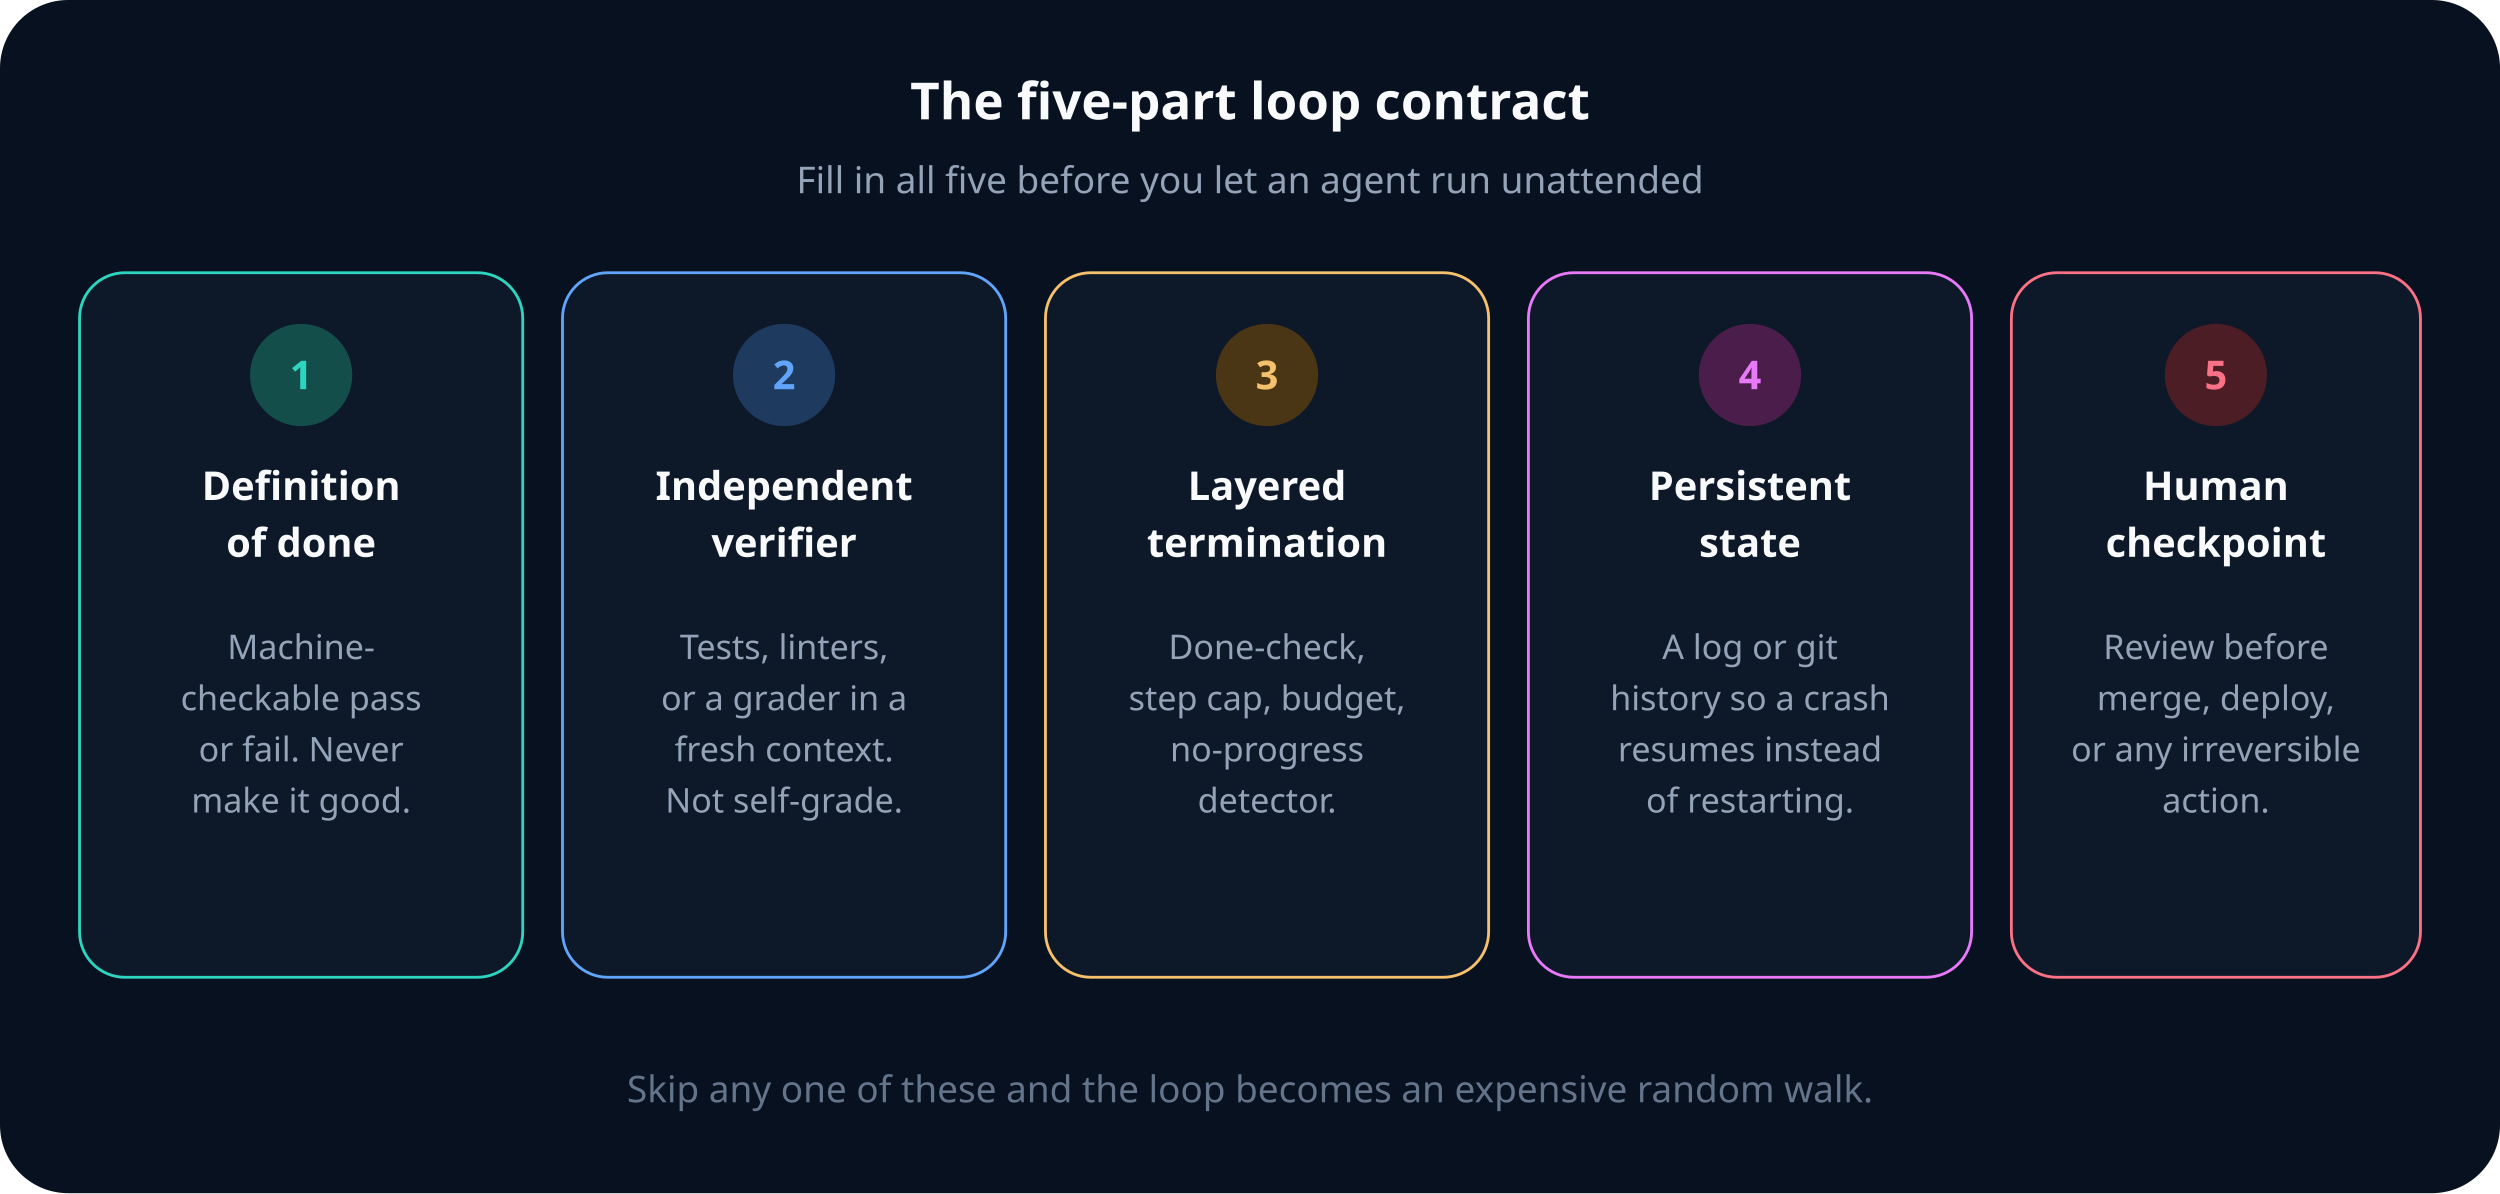
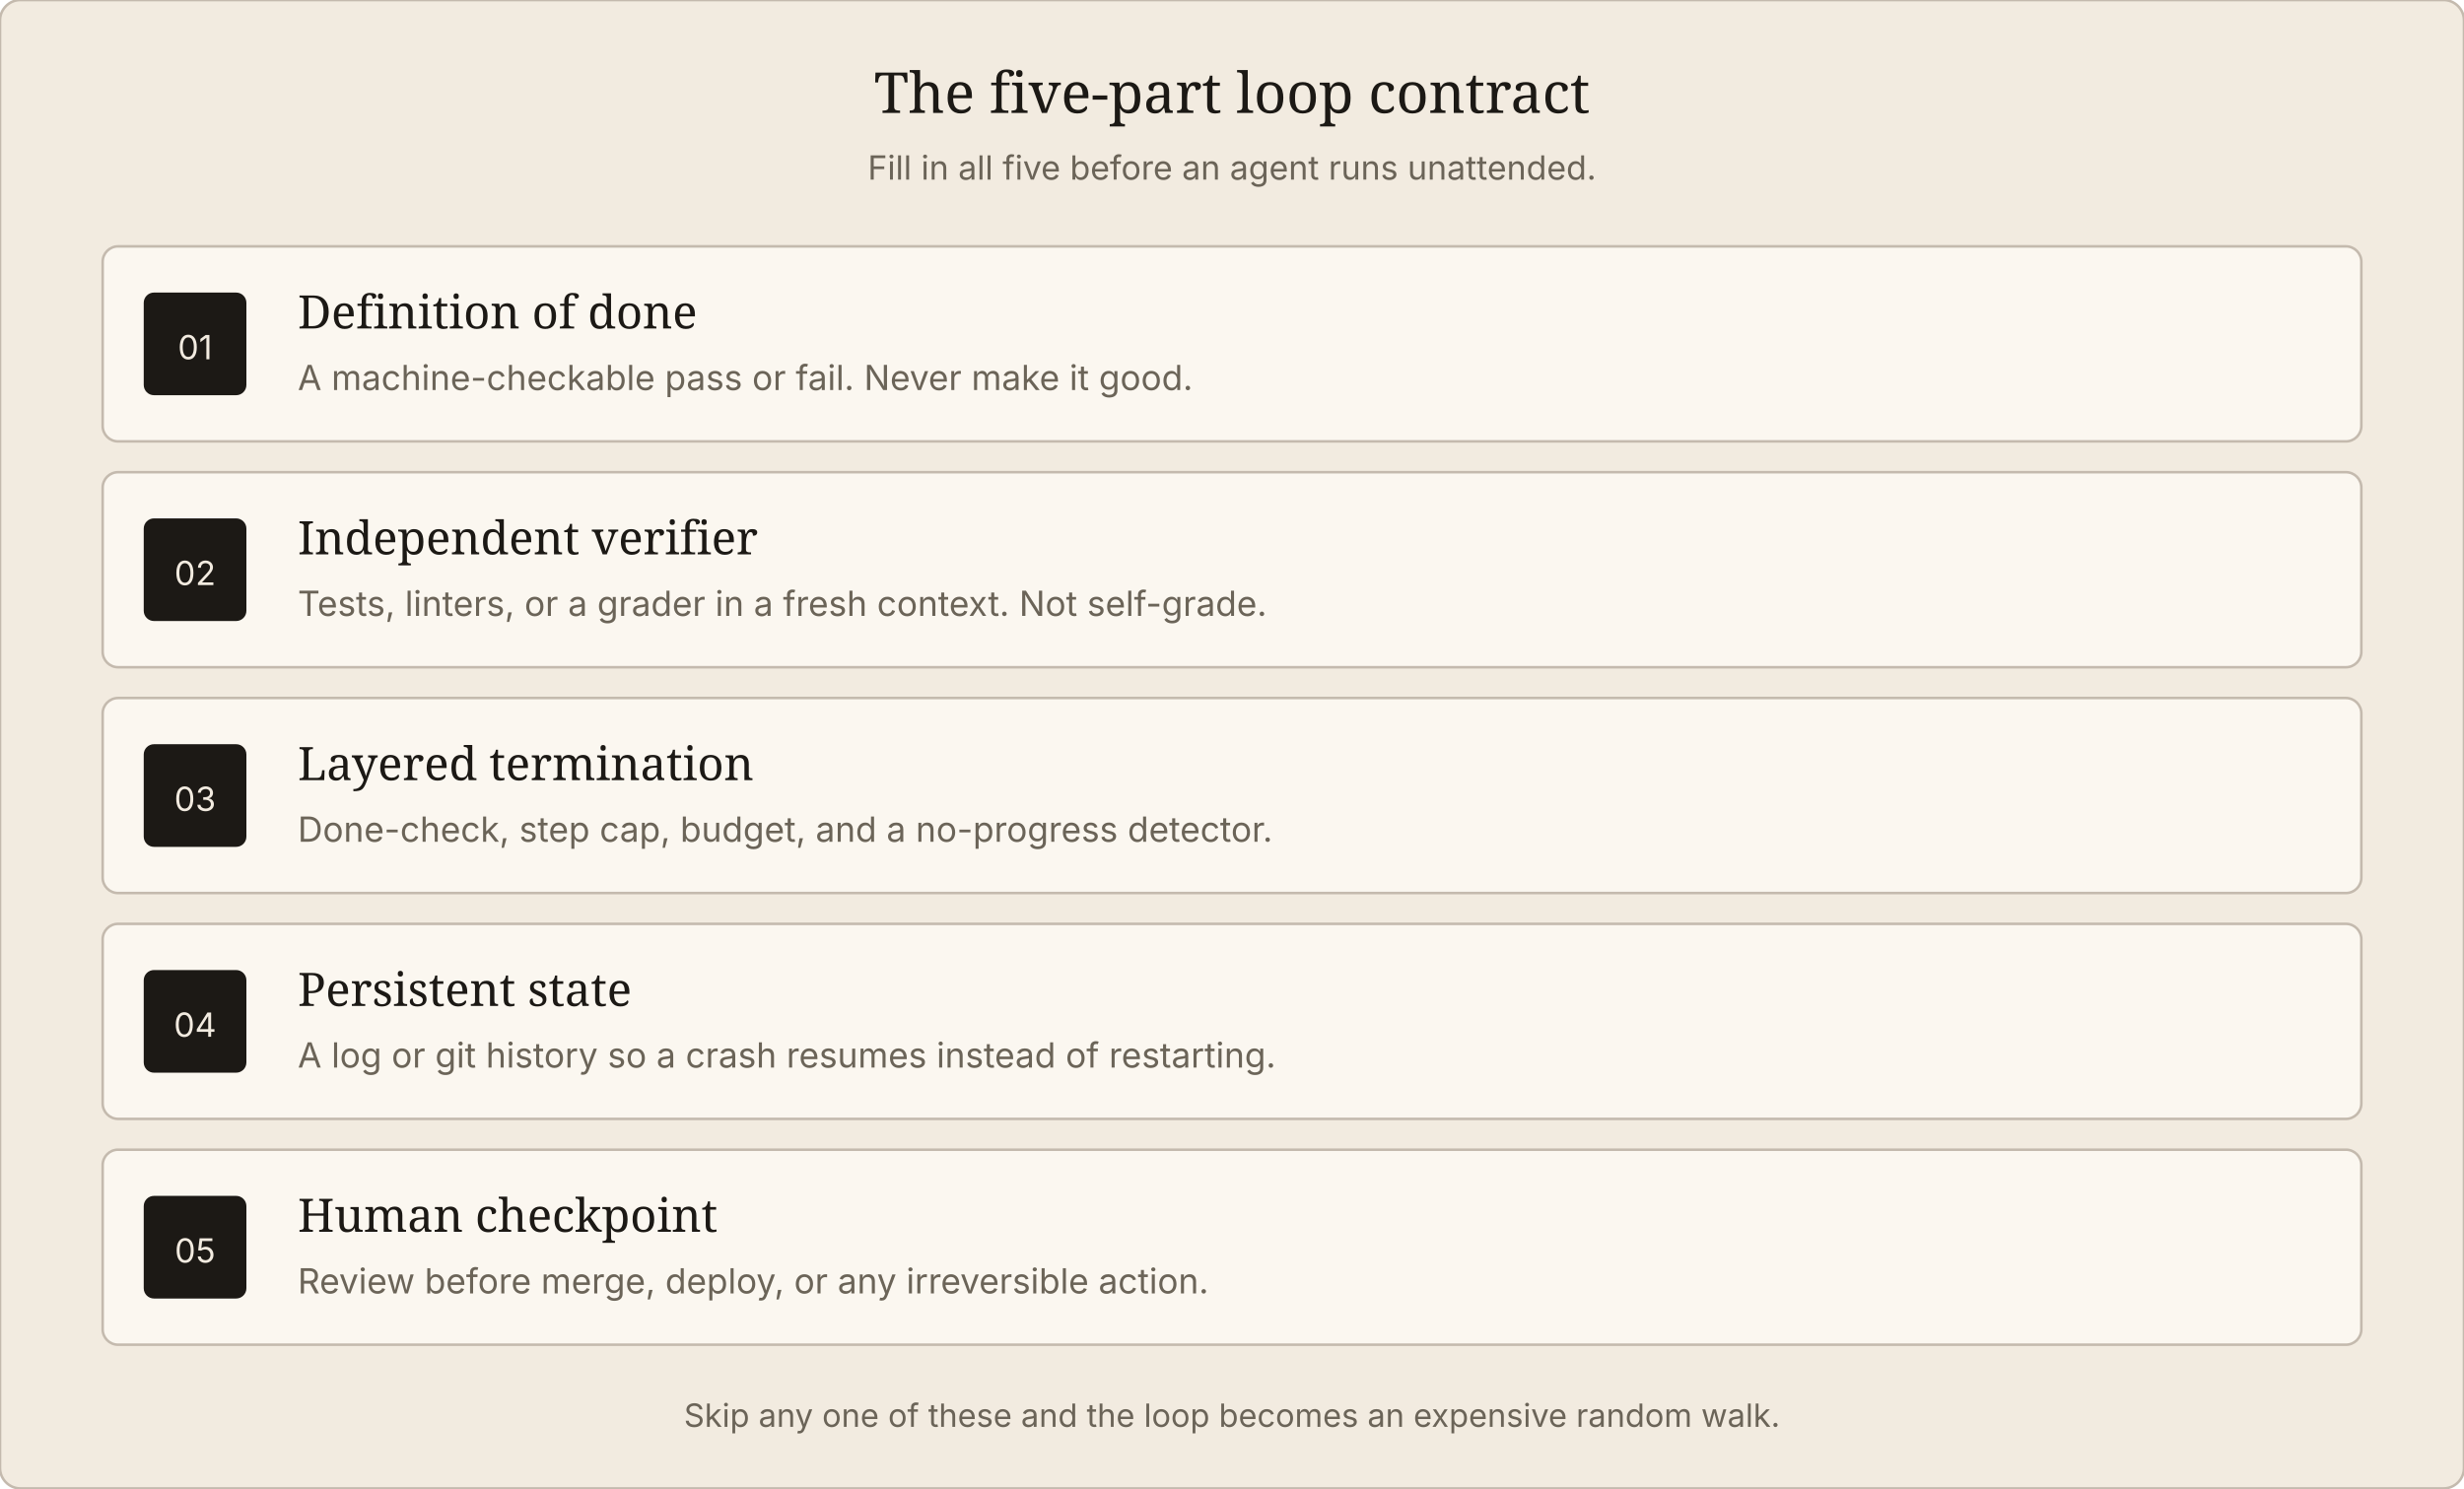
- <svg xmlns="http://www.w3.org/2000/svg" viewBox="0 0 880 420" role="img" aria-labelledby="title desc">
-   <rect width="880" height="420" rx="24" fill="#07111f" />
-   <text x="440" y="42" text-anchor="middle" font-family="ui-sans-serif, system-ui, sans-serif" font-size="18" font-weight="700" fill="#f8fafc">The five-part loop contract</text>
-   <text x="440" y="68" text-anchor="middle" font-family="ui-sans-serif, system-ui, sans-serif" font-size="13" fill="#94a3b8">Fill in all five before you let an agent run unattended</text>
-   <g font-family="ui-sans-serif, system-ui, sans-serif">
-     <rect x="28" y="96" width="156" height="248" rx="16" fill="#0d1828" stroke="#2dd4bf" />
-     <circle cx="106" cy="132" r="18" fill="#134e4a" />
-     <text x="106" y="137" text-anchor="middle" font-size="14" font-weight="700" fill="#2dd4bf">1</text>
-     <text x="106" y="176" text-anchor="middle" font-size="14" font-weight="700" fill="#f8fafc">Definition</text>
-     <text x="106" y="196" text-anchor="middle" font-size="14" font-weight="700" fill="#f8fafc">of done</text>
-     <text x="106" y="232" text-anchor="middle" font-size="12" fill="#94a3b8">Machine-</text>
-     <text x="106" y="250" text-anchor="middle" font-size="12" fill="#94a3b8">checkable pass</text>
-     <text x="106" y="268" text-anchor="middle" font-size="12" fill="#94a3b8">or fail. Never</text>
-     <text x="106" y="286" text-anchor="middle" font-size="12" fill="#94a3b8">make it good.</text>
-     <rect x="198" y="96" width="156" height="248" rx="16" fill="#0d1828" stroke="#60a5fa" />
-     <circle cx="276" cy="132" r="18" fill="#1e3a5f" />
-     <text x="276" y="137" text-anchor="middle" font-size="14" font-weight="700" fill="#60a5fa">2</text>
-     <text x="276" y="176" text-anchor="middle" font-size="14" font-weight="700" fill="#f8fafc">Independent</text>
-     <text x="276" y="196" text-anchor="middle" font-size="14" font-weight="700" fill="#f8fafc">verifier</text>
-     <text x="276" y="232" text-anchor="middle" font-size="12" fill="#94a3b8">Tests, linters,</text>
-     <text x="276" y="250" text-anchor="middle" font-size="12" fill="#94a3b8">or a grader in a</text>
-     <text x="276" y="268" text-anchor="middle" font-size="12" fill="#94a3b8">fresh context.</text>
-     <text x="276" y="286" text-anchor="middle" font-size="12" fill="#94a3b8">Not self-grade.</text>
-     <rect x="368" y="96" width="156" height="248" rx="16" fill="#0d1828" stroke="#f5c16c" />
-     <circle cx="446" cy="132" r="18" fill="#4a3514" />
-     <text x="446" y="137" text-anchor="middle" font-size="14" font-weight="700" fill="#f5c16c">3</text>
-     <text x="446" y="176" text-anchor="middle" font-size="14" font-weight="700" fill="#f8fafc">Layered</text>
-     <text x="446" y="196" text-anchor="middle" font-size="14" font-weight="700" fill="#f8fafc">termination</text>
-     <text x="446" y="232" text-anchor="middle" font-size="12" fill="#94a3b8">Done-check,</text>
-     <text x="446" y="250" text-anchor="middle" font-size="12" fill="#94a3b8">step cap, budget,</text>
-     <text x="446" y="268" text-anchor="middle" font-size="12" fill="#94a3b8">no-progress</text>
-     <text x="446" y="286" text-anchor="middle" font-size="12" fill="#94a3b8">detector.</text>
-     <rect x="538" y="96" width="156" height="248" rx="16" fill="#0d1828" stroke="#e879f9" />
-     <circle cx="616" cy="132" r="18" fill="#4a1d4a" />
-     <text x="616" y="137" text-anchor="middle" font-size="14" font-weight="700" fill="#e879f9">4</text>
-     <text x="616" y="176" text-anchor="middle" font-size="14" font-weight="700" fill="#f8fafc">Persistent</text>
-     <text x="616" y="196" text-anchor="middle" font-size="14" font-weight="700" fill="#f8fafc">state</text>
-     <text x="616" y="232" text-anchor="middle" font-size="12" fill="#94a3b8">A log or git</text>
-     <text x="616" y="250" text-anchor="middle" font-size="12" fill="#94a3b8">history so a crash</text>
-     <text x="616" y="268" text-anchor="middle" font-size="12" fill="#94a3b8">resumes instead</text>
-     <text x="616" y="286" text-anchor="middle" font-size="12" fill="#94a3b8">of restarting.</text>
-     <rect x="708" y="96" width="144" height="248" rx="16" fill="#0d1828" stroke="#fb7185" />
-     <circle cx="780" cy="132" r="18" fill="#4c1d24" />
-     <text x="780" y="137" text-anchor="middle" font-size="14" font-weight="700" fill="#fb7185">5</text>
-     <text x="780" y="176" text-anchor="middle" font-size="14" font-weight="700" fill="#f8fafc">Human</text>
-     <text x="780" y="196" text-anchor="middle" font-size="14" font-weight="700" fill="#f8fafc">checkpoint</text>
-     <text x="780" y="232" text-anchor="middle" font-size="12" fill="#94a3b8">Review before</text>
-     <text x="780" y="250" text-anchor="middle" font-size="12" fill="#94a3b8">merge, deploy,</text>
-     <text x="780" y="268" text-anchor="middle" font-size="12" fill="#94a3b8">or any irreversible</text>
-     <text x="780" y="286" text-anchor="middle" font-size="12" fill="#94a3b8">action.</text>
-   </g>
-   <text x="440" y="388" text-anchor="middle" font-family="ui-sans-serif, system-ui, sans-serif" font-size="13" fill="#64748b">Skip any one of these and the loop becomes an expensive random walk.</text>
+ <svg xmlns="http://www.w3.org/2000/svg" viewBox="0 0 960 580" width="960" height="580" role="img" aria-labelledby="title desc">
+   <defs>
+     <marker id="arrow" viewBox="0 0 10 10" refX="9" refY="5" markerWidth="8" markerHeight="8" orient="auto-start-reverse">
+       <path d="M 0 1.2 L 10 5 L 0 8.8 Z" fill="#1C1915" />
+     </marker>
+     <marker id="arrow-forest" viewBox="0 0 10 10" refX="9" refY="5" markerWidth="8" markerHeight="8" orient="auto-start-reverse">
+       <path d="M 0 1.2 L 10 5 L 0 8.8 Z" fill="#3A5344" />
+     </marker>
+     <marker id="arrow-mute" viewBox="0 0 10 10" refX="9" refY="5" markerWidth="8" markerHeight="8" orient="auto-start-reverse">
+       <path d="M 0 1.2 L 10 5 L 0 8.8 Z" fill="#6B6458" />
+     </marker>
+   </defs>
+   <rect width="960" height="580" rx="8" fill="#F2EBE0" stroke="#C4BAAE" stroke-width="1" />
+   <text x="480" y="44" text-anchor="middle" font-family="'Noto Serif', Georgia, 'Times New Roman', serif" font-size="22" fill="#1C1915">The five-part loop contract</text>
+   <text x="480" y="70" text-anchor="middle" font-family="Inter, 'Noto Sans', 'Segoe UI', Helvetica, Arial, sans-serif" font-size="13" fill="#6B6458">Fill in all five before an agent runs unattended.</text>
+   <rect x="40" y="96" width="880" height="76" rx="6" fill="#FBF7F0" stroke="#C4BAAE" />
+   <rect x="56" y="114" width="40" height="40" rx="4" fill="#1C1915" />
+   <text x="76" y="140" text-anchor="middle" font-family="Inter, 'Noto Sans', 'Segoe UI', Helvetica, Arial, sans-serif" font-size="13" fill="#F2EBE0">01</text>
+   <text x="116" y="128" font-family="'Noto Serif', Georgia, 'Times New Roman', serif" font-size="18" fill="#1C1915">Definition of done</text>
+   <text x="116" y="152" font-family="Inter, 'Noto Sans', 'Segoe UI', Helvetica, Arial, sans-serif" font-size="13.5" fill="#6B6458">A machine-checkable pass or fail. Never make it good.</text>
+   <rect x="40" y="184" width="880" height="76" rx="6" fill="#FBF7F0" stroke="#C4BAAE" />
+   <rect x="56" y="202" width="40" height="40" rx="4" fill="#1C1915" />
+   <text x="76" y="228" text-anchor="middle" font-family="Inter, 'Noto Sans', 'Segoe UI', Helvetica, Arial, sans-serif" font-size="13" fill="#F2EBE0">02</text>
+   <text x="116" y="216" font-family="'Noto Serif', Georgia, 'Times New Roman', serif" font-size="18" fill="#1C1915">Independent verifier</text>
+   <text x="116" y="240" font-family="Inter, 'Noto Sans', 'Segoe UI', Helvetica, Arial, sans-serif" font-size="13.5" fill="#6B6458">Tests, linters, or a grader in a fresh context. Not self-grade.</text>
+   <rect x="40" y="272" width="880" height="76" rx="6" fill="#FBF7F0" stroke="#C4BAAE" />
+   <rect x="56" y="290" width="40" height="40" rx="4" fill="#1C1915" />
+   <text x="76" y="316" text-anchor="middle" font-family="Inter, 'Noto Sans', 'Segoe UI', Helvetica, Arial, sans-serif" font-size="13" fill="#F2EBE0">03</text>
+   <text x="116" y="304" font-family="'Noto Serif', Georgia, 'Times New Roman', serif" font-size="18" fill="#1C1915">Layered termination</text>
+   <text x="116" y="328" font-family="Inter, 'Noto Sans', 'Segoe UI', Helvetica, Arial, sans-serif" font-size="13.5" fill="#6B6458">Done-check, step cap, budget, and a no-progress detector.</text>
+   <rect x="40" y="360" width="880" height="76" rx="6" fill="#FBF7F0" stroke="#C4BAAE" />
+   <rect x="56" y="378" width="40" height="40" rx="4" fill="#1C1915" />
+   <text x="76" y="404" text-anchor="middle" font-family="Inter, 'Noto Sans', 'Segoe UI', Helvetica, Arial, sans-serif" font-size="13" fill="#F2EBE0">04</text>
+   <text x="116" y="392" font-family="'Noto Serif', Georgia, 'Times New Roman', serif" font-size="18" fill="#1C1915">Persistent state</text>
+   <text x="116" y="416" font-family="Inter, 'Noto Sans', 'Segoe UI', Helvetica, Arial, sans-serif" font-size="13.5" fill="#6B6458">A log or git history so a crash resumes instead of restarting.</text>
+   <rect x="40" y="448" width="880" height="76" rx="6" fill="#FBF7F0" stroke="#C4BAAE" />
+   <rect x="56" y="466" width="40" height="40" rx="4" fill="#1C1915" />
+   <text x="76" y="492" text-anchor="middle" font-family="Inter, 'Noto Sans', 'Segoe UI', Helvetica, Arial, sans-serif" font-size="13" fill="#F2EBE0">05</text>
+   <text x="116" y="480" font-family="'Noto Serif', Georgia, 'Times New Roman', serif" font-size="18" fill="#1C1915">Human checkpoint</text>
+   <text x="116" y="504" font-family="Inter, 'Noto Sans', 'Segoe UI', Helvetica, Arial, sans-serif" font-size="13.5" fill="#6B6458">Review before merge, deploy, or any irreversible action.</text>
+   <text x="480" y="556" text-anchor="middle" font-family="Inter, 'Noto Sans', 'Segoe UI', Helvetica, Arial, sans-serif" font-size="12.5" fill="#6B6458">Skip any one of these and the loop becomes an expensive random walk.</text>
</svg>
